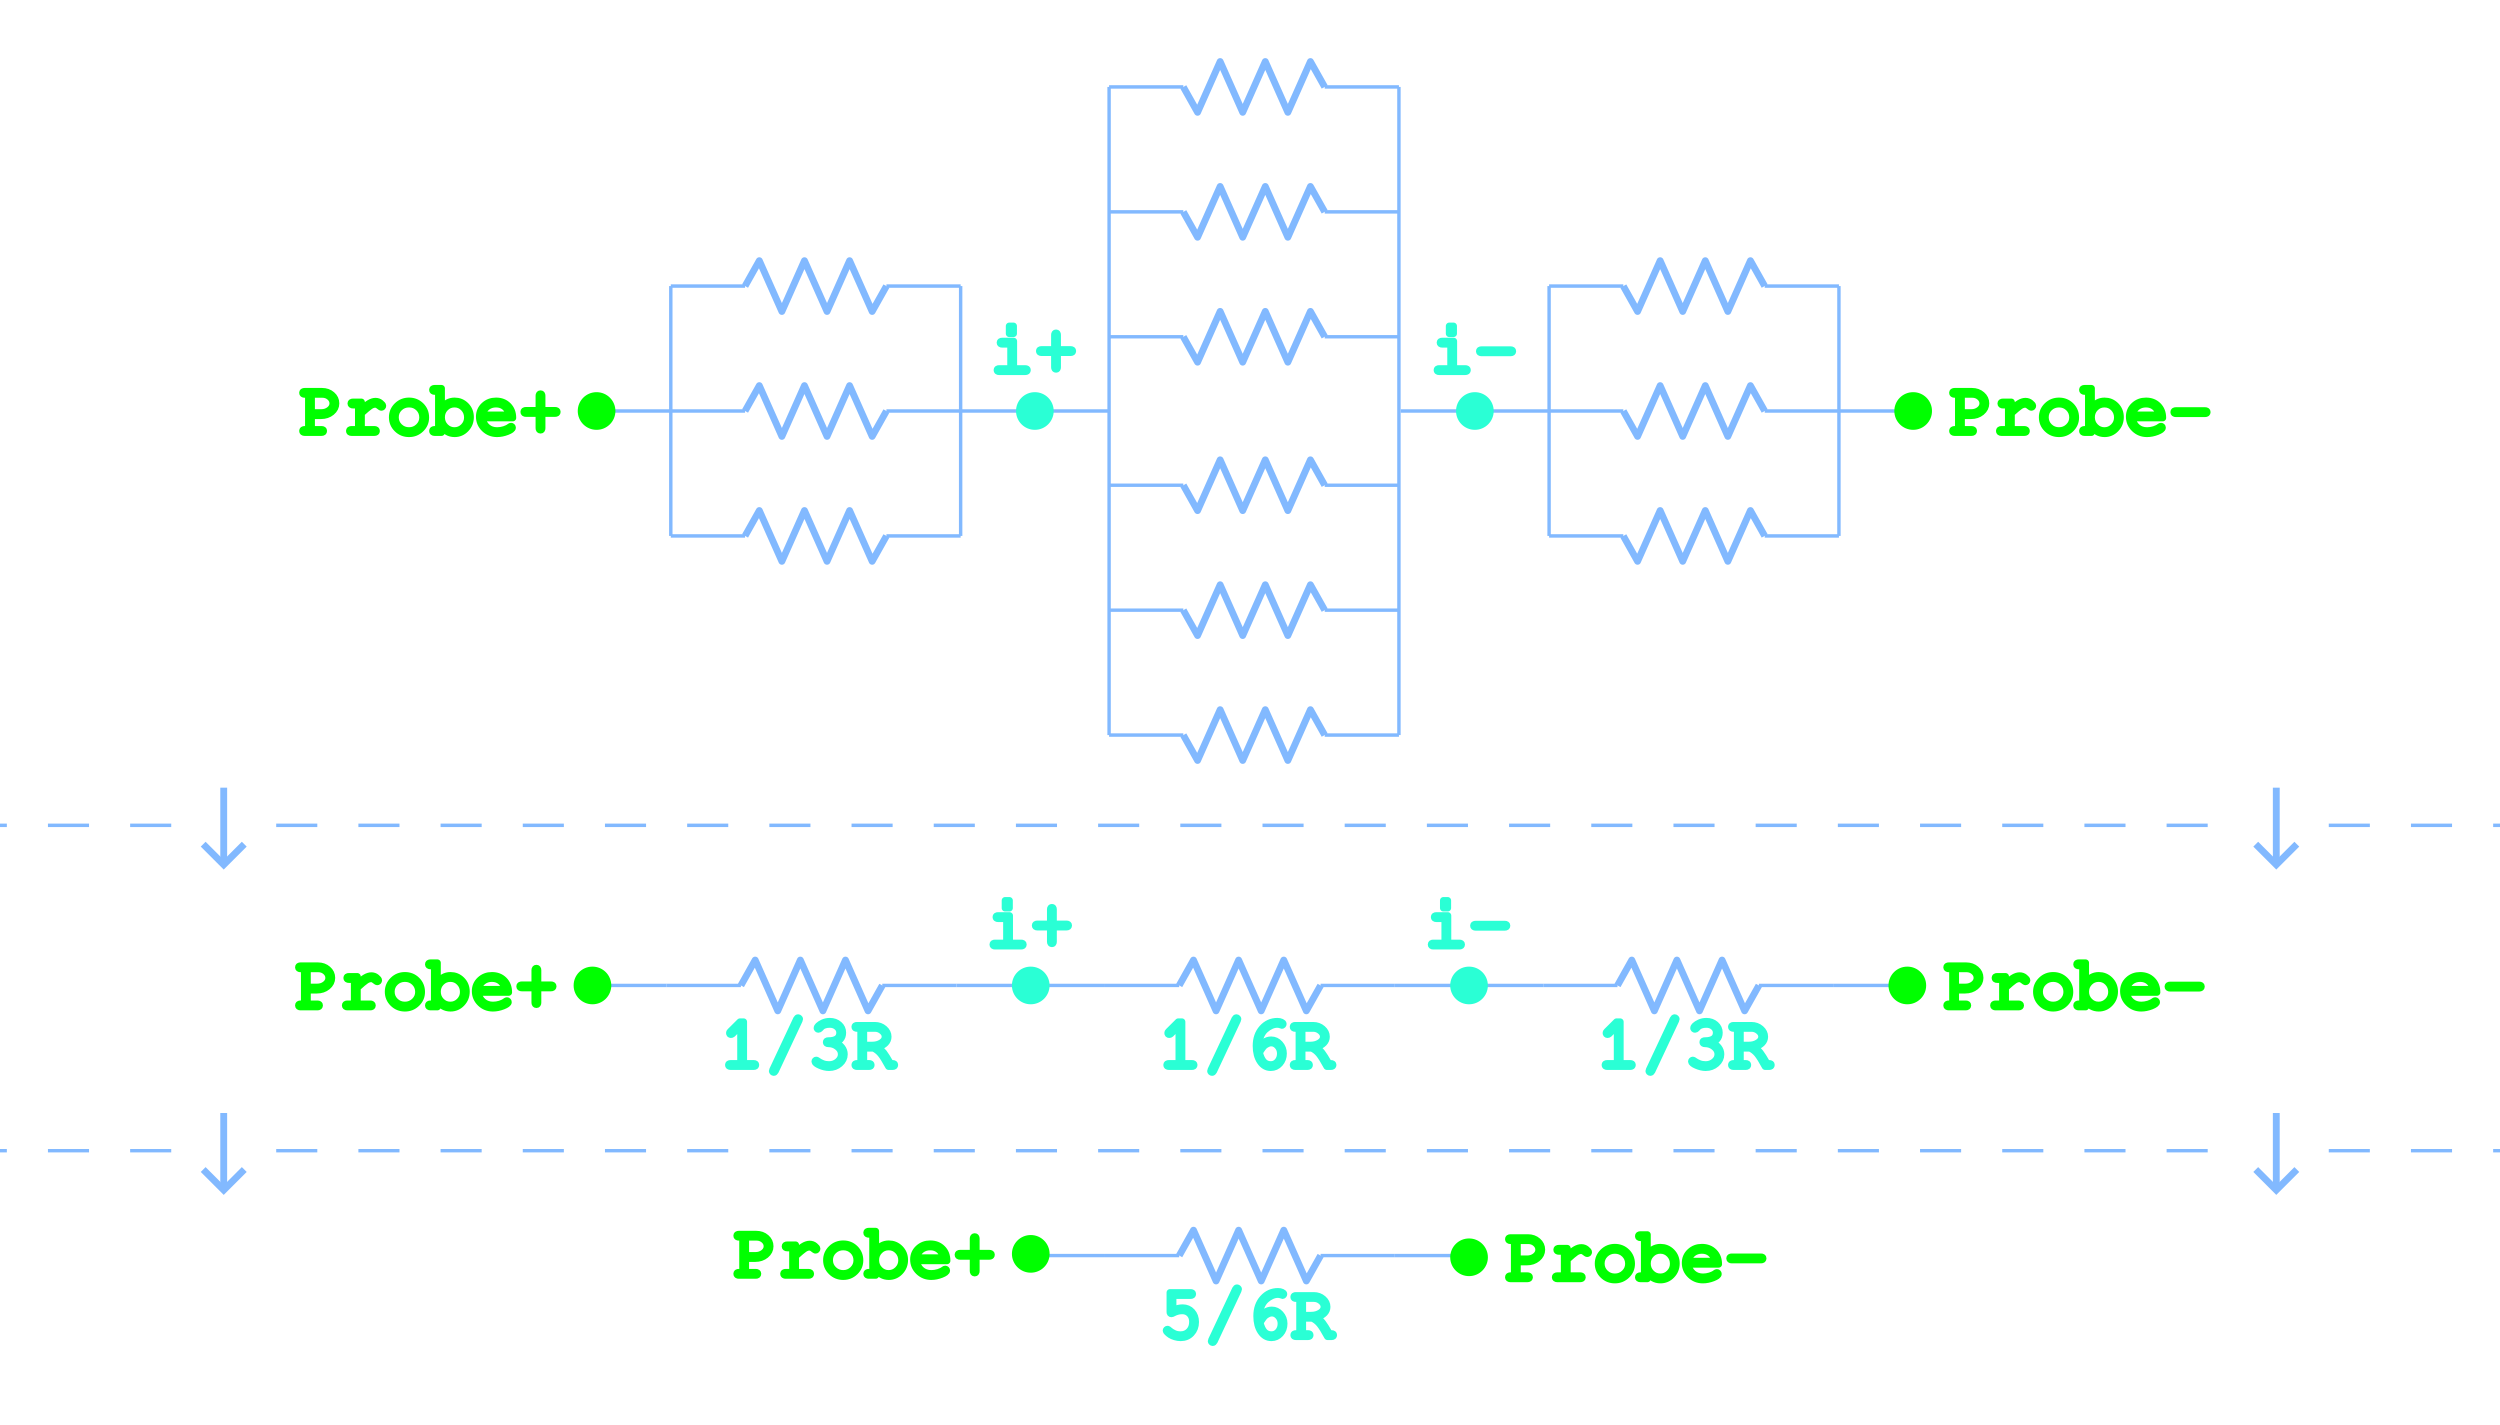
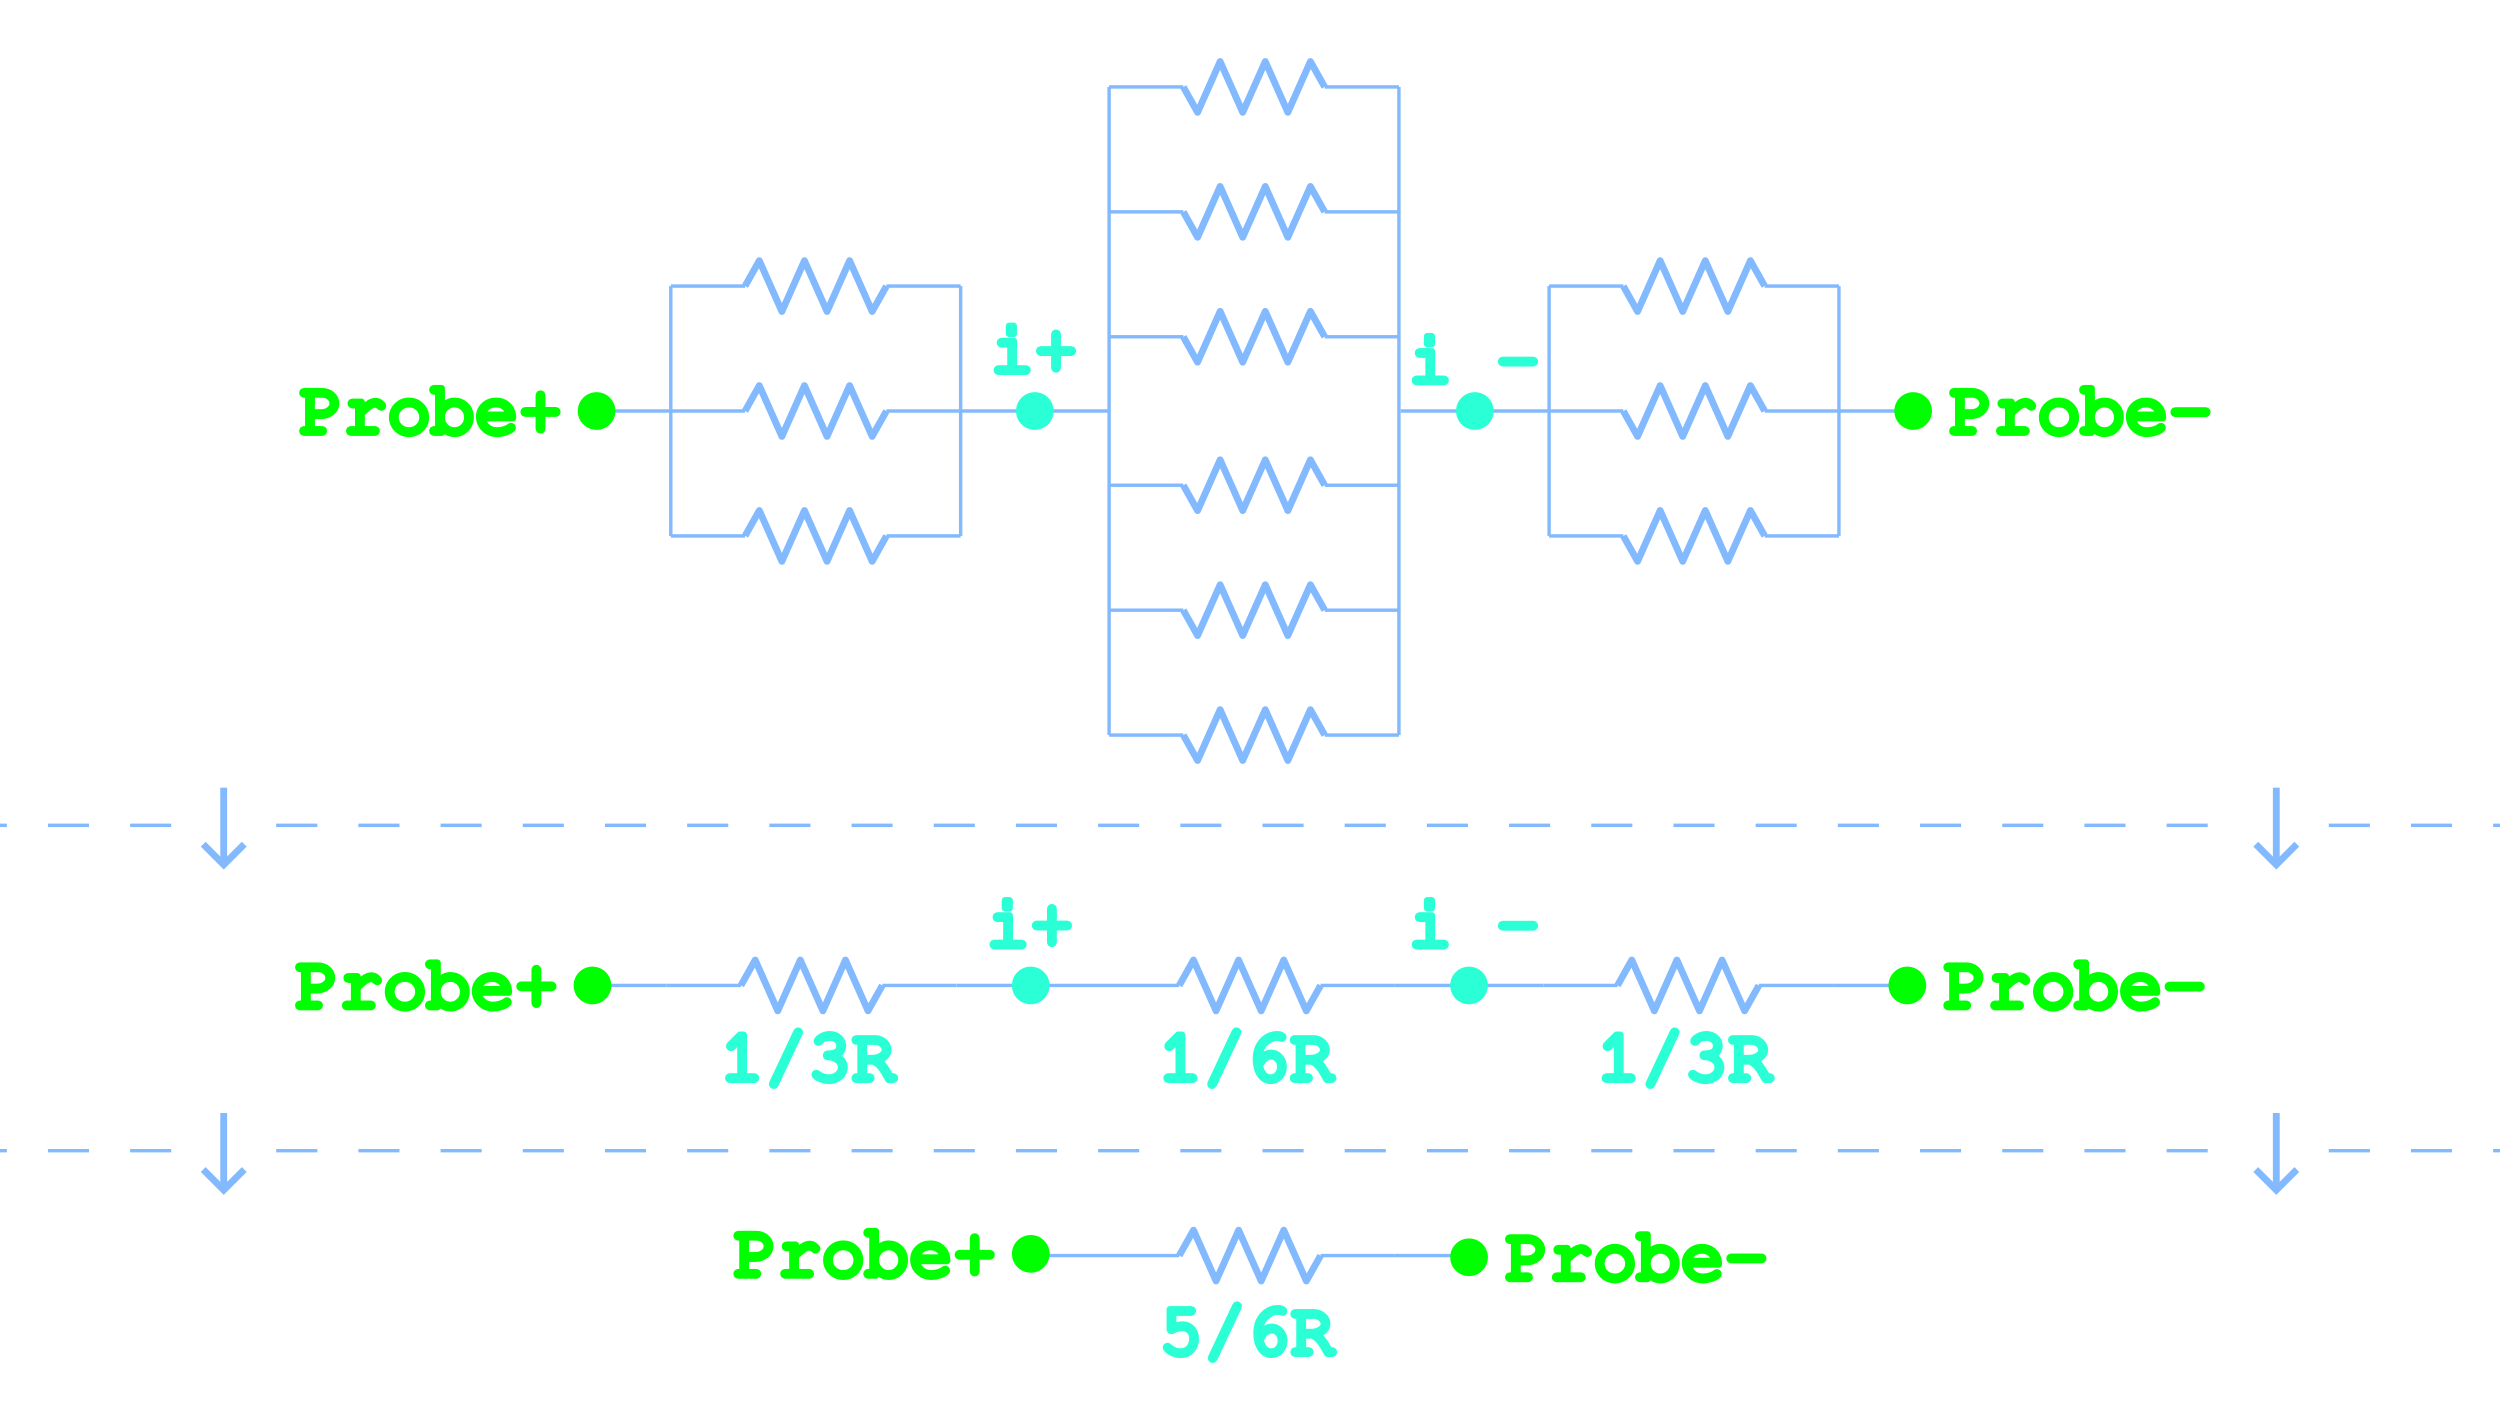
<svg xmlns="http://www.w3.org/2000/svg" version="1.1" id="svg1" width="730" height="416" viewBox="0 0 730 416">
  <defs id="defs1">
    <marker style="overflow:visible" id="ArrowWide" refX="0" refY="0" orient="auto-start-reverse" markerWidth="1" markerHeight="1" viewBox="0 0 1 1" preserveAspectRatio="xMidYMid">
      <path style="fill:none;stroke:context-stroke;stroke-width:1;stroke-linecap:butt" d="M 3,-3 0,0 3,3" transform="rotate(180,0.125,0)" id="path16" />
    </marker>
    <marker style="overflow:visible" id="ArrowWide-6" refX="0" refY="0" orient="auto-start-reverse" markerWidth="1" markerHeight="1" viewBox="0 0 1 1" preserveAspectRatio="xMidYMid">
      <path style="fill:none;stroke:context-stroke;stroke-width:1;stroke-linecap:butt" d="M 3,-3 0,0 3,3" transform="rotate(180,0.125,0)" id="path16-8" />
    </marker>
    <marker style="overflow:visible" id="ArrowWide-9" refX="0" refY="0" orient="auto-start-reverse" markerWidth="1" markerHeight="1" viewBox="0 0 1 1" preserveAspectRatio="xMidYMid">
      <path style="fill:none;stroke:context-stroke;stroke-width:1;stroke-linecap:butt" d="M 3,-3 0,0 3,3" transform="rotate(180,0.125,0)" id="path16-3" />
    </marker>
    <marker style="overflow:visible" id="ArrowWide-6-9" refX="0" refY="0" orient="auto-start-reverse" markerWidth="1" markerHeight="1" viewBox="0 0 1 1" preserveAspectRatio="xMidYMid">
      <path style="fill:none;stroke:context-stroke;stroke-width:1;stroke-linecap:butt" d="M 3,-3 0,0 3,3" transform="rotate(180,0.125,0)" id="path16-8-2" />
    </marker>
  </defs>
  <g id="g10-4-8" transform="translate(140.7865,82.88788)">
    <path style="fill:none;stroke:#82b9ff;stroke-width:1;stroke-linejoin:round;stroke-dasharray:none;stroke-dashoffset:0;stroke-opacity:1" d="M 203.543,283.74 H 181.869" id="path18-6-7-0-7" />
    <path style="fill:none;stroke:#82b9ff;stroke-width:1;stroke-linejoin:round;stroke-dasharray:none;stroke-dashoffset:0;stroke-opacity:1" d="M 181.869,283.74 H 160.196" id="path18-6-7-0-4-0" />
    <path style="fill:none;stroke:#82b9ff;stroke-width:1;stroke-linejoin:round;stroke-dasharray:none;stroke-dashoffset:0;stroke-opacity:1" d="M 288.177,283.74 H 266.503" id="path18-6-7-0-4-5-4" />
    <path style="fill:none;stroke:#82b9ff;stroke-width:1;stroke-linejoin:round;stroke-dasharray:none;stroke-dashoffset:0;stroke-opacity:1" d="M 266.503,283.74 H 244.83" id="path18-6-7-3-5-8" />
    <path id="path168-1-1-5-8-9-0" d="m 510.664,71.108 -2.319,-1.302 4.638,-2.061 -4.638,-2.061 4.638,-2.061 -4.638,-2.061 4.638,-2.061 -2.319,-1.302" style="fill:none;stroke:#82b9ff;stroke-width:0.625;stroke-linecap:butt;stroke-linejoin:round;stroke-miterlimit:10;stroke-dasharray:none;stroke-dashoffset:0;stroke-opacity:1" transform="matrix(0,-3.19769,3.19769,0,17.44835,1916.686)" />
    <circle style="fill:#00ff00;fill-opacity:1;stroke:#00ff00;stroke-linejoin:round;stroke-opacity:1" id="path3-2-8" cx="288.176" cy="-355.24" r="5" transform="matrix(1,0,0,-1,-127.9803,-72)" />
    <circle style="fill:#00ff00;fill-opacity:1;stroke:#00ff00;stroke-linejoin:round;stroke-opacity:1" id="path3-2-8-0" cx="288.177" cy="-284.24" r="5" transform="scale(1,-1)" />
    <text xml:space="preserve" style="font-style:normal;font-variant:normal;font-weight:normal;font-stretch:normal;font-size:21.333px;line-height:0.9;font-family:FreeMono;-inkscape-font-specification:FreeMono;writing-mode:lr-tb;direction:ltr;fill:none;fill-opacity:0.1;stroke:#00ff00;stroke-width:2;stroke-linejoin:round;stroke-dasharray:none;stroke-dashoffset:0;stroke-opacity:1" x="73.432" y="289.512" id="text4-6-2">
      <tspan id="tspan4-4-5" x="73.432" y="289.512">Probe+</tspan>
    </text>
    <text xml:space="preserve" style="font-size:21.333px;line-height:0.9;font-family:'Symbols Nerd Font Mono';-inkscape-font-specification:'Symbols Nerd Font Mono';writing-mode:lr-tb;direction:ltr;fill:#82b9ff;fill-opacity:1;stroke:#00ff00;stroke-width:2;stroke-linejoin:round;stroke-dasharray:none;stroke-opacity:1" x="298.759" y="290.512" id="text3-0-3">
      <tspan id="tspan3-5-6" x="298.759" y="290.512" style="font-style:normal;font-variant:normal;font-weight:normal;font-stretch:normal;font-size:21.333px;font-family:FreeMono;-inkscape-font-specification:FreeMono;stroke-width:2;stroke-dasharray:none;stroke:#00ff00">Probe-</tspan>
    </text>
-     <text xml:space="preserve" style="font-style:normal;font-variant:normal;font-weight:normal;font-stretch:normal;font-size:21.333px;line-height:0.9;font-family:FreeMono;-inkscape-font-specification:FreeMono;writing-mode:lr-tb;direction:ltr;fill:none;fill-opacity:1;stroke:#2affd5;stroke-width:2;stroke-linejoin:round;stroke-dasharray:none;stroke-opacity:1" x="338.993" y="387.582" id="text14" transform="translate(-141.3137,-80.17564)">
-       <tspan id="tspan14" x="338.993" y="387.582">5/6R</tspan>
+     <text xml:space="preserve" style="font-style:normal;font-variant:normal;font-weight:normal;font-stretch:normal;font-size:21.333px;line-height:0.9;font-family:FreeMono;-inkscape-font-specification:FreeMono;writing-mode:lr-tb;direction:ltr;fill:none;fill-opacity:1;stroke:#2affd5;stroke-width:2;stroke-linejoin:round;stroke-dasharray:none;stroke-opacity:1" x="197.68" y="312.363" id="text14">
+       <tspan id="tspan14" x="197.68" y="312.363">5/6R</tspan>
    </text>
  </g>
  <g id="g1" transform="translate(0.4677469,5.836544)" style="display:inline">
    <g id="g10-4" transform="translate(140.3137,-1.82436)" style="display:inline">
      <path style="fill:none;stroke:#82b9ff;stroke-width:1;stroke-linejoin:round;stroke-dasharray:none;stroke-dashoffset:0;stroke-opacity:1" d="M 203.543,283.74 H 181.869" id="path18-6-7-0" />
      <path style="fill:none;stroke:#82b9ff;stroke-width:1;stroke-linejoin:round;stroke-dasharray:none;stroke-dashoffset:0;stroke-opacity:1" d="M 181.869,283.74 H 160.196" id="path18-6-7-0-4" />
      <path style="fill:none;stroke:#82b9ff;stroke-width:1;stroke-linejoin:round;stroke-dasharray:none;stroke-dashoffset:0;stroke-opacity:1" d="M 288.177,283.74 H 266.503" id="path18-6-7-0-4-5" />
      <path style="fill:none;stroke:#82b9ff;stroke-width:1;stroke-linejoin:round;stroke-dasharray:none;stroke-dashoffset:0;stroke-opacity:1" d="M 266.503,283.74 H 244.83" id="path18-6-7-3-5" />
      <path id="path168-1-1-5-8-9" d="m 510.664,71.108 -2.319,-1.302 4.638,-2.061 -4.638,-2.061 4.638,-2.061 -4.638,-2.061 4.638,-2.061 -2.319,-1.302" style="fill:none;stroke:#82b9ff;stroke-width:0.625;stroke-linecap:butt;stroke-linejoin:round;stroke-miterlimit:10;stroke-dasharray:none;stroke-dashoffset:0;stroke-opacity:1" transform="matrix(0,-3.19769,3.19769,0,17.44835,1916.686)" />
    </g>
    <text xml:space="preserve" style="font-style:normal;font-variant:normal;font-weight:normal;font-stretch:normal;font-size:21.333px;line-height:0.9;font-family:FreeMono;-inkscape-font-specification:FreeMono;writing-mode:lr-tb;direction:ltr;fill:none;fill-opacity:0.1;stroke:#2affd5;stroke-width:2;stroke-linejoin:round;stroke-dasharray:none;stroke-dashoffset:0;stroke-opacity:1" x="287.496" y="270.416" id="text4-5-6">
      <tspan id="tspan4-8-2" x="287.496" y="270.416">i+</tspan>
    </text>
-     <text xml:space="preserve" style="font-style:normal;font-variant:normal;font-weight:normal;font-stretch:normal;font-size:21.333px;line-height:0.9;font-family:FreeMono;-inkscape-font-specification:FreeMono;writing-mode:lr-tb;direction:ltr;fill:#82b9ff;fill-opacity:1;stroke:#2affd5;stroke-width:2;stroke-linejoin:round;stroke-dasharray:none;stroke-opacity:1" x="415.477" y="270.416" id="text5-1">
-       <tspan id="tspan5-0" x="415.477" y="270.416">i-</tspan>
+     <text xml:space="preserve" style="font-style:normal;font-variant:normal;font-weight:normal;font-stretch:normal;font-size:21.333px;line-height:0.9;font-family:FreeMono;-inkscape-font-specification:FreeMono;writing-mode:lr-tb;direction:ltr;fill:#82b9ff;fill-opacity:1;stroke:#2affd5;stroke-width:2;stroke-linejoin:round;stroke-dasharray:none;stroke-opacity:1" x="410.781" y="270.416" id="text5-1">
+       <tspan id="tspan5-0" x="410.781" y="270.416">i -</tspan>
    </text>
    <text xml:space="preserve" style="font-size:21.333px;line-height:0.9;font-family:'Symbols Nerd Font Mono';-inkscape-font-specification:'Symbols Nerd Font Mono';writing-mode:lr-tb;direction:ltr;fill:#82b9ff;fill-opacity:1;stroke:#00ff00;stroke-width:2;stroke-linejoin:round;stroke-dasharray:none;stroke-opacity:1" x="567.053" y="288.188" id="text3-0">
      <tspan id="tspan3-5" x="567.053" y="288.188" style="font-style:normal;font-variant:normal;font-weight:normal;font-stretch:normal;font-size:21.333px;font-family:FreeMono;-inkscape-font-specification:FreeMono;stroke-width:2;stroke-dasharray:none;stroke:#00ff00">Probe-</tspan>
    </text>
    <text xml:space="preserve" style="font-style:normal;font-variant:normal;font-weight:normal;font-stretch:normal;font-size:21.333px;line-height:0.9;font-family:FreeMono;-inkscape-font-specification:FreeMono;writing-mode:lr-tb;direction:ltr;fill:none;fill-opacity:0.1;stroke:#00ff00;stroke-width:2;stroke-linejoin:round;stroke-dasharray:none;stroke-dashoffset:0;stroke-opacity:1" x="85.765" y="288.188" id="text4-6">
      <tspan id="tspan4-4" x="85.765" y="288.188">Probe+</tspan>
    </text>
    <g id="g10" transform="translate(12.33316,-1.82436)">
      <path style="fill:none;stroke:#82b9ff;stroke-width:1;stroke-linejoin:round;stroke-dasharray:none;stroke-dashoffset:0;stroke-opacity:1" d="M 203.543,283.74 H 181.869" id="path18-6-7" />
      <path style="fill:none;stroke:#82b9ff;stroke-width:1;stroke-linejoin:round;stroke-dasharray:none;stroke-dashoffset:0;stroke-opacity:1" d="M 181.869,283.74 H 160.196" id="path18-6-7-2" />
      <path style="fill:none;stroke:#82b9ff;stroke-width:1;stroke-linejoin:round;stroke-dasharray:none;stroke-dashoffset:0;stroke-opacity:1" d="M 266.503,283.74 H 244.83" id="path18-6-7-3" />
      <path id="path168-1-1-5-8" d="m 510.664,71.108 -2.319,-1.302 4.638,-2.061 -4.638,-2.061 4.638,-2.061 -4.638,-2.061 4.638,-2.061 -2.319,-1.302" style="fill:none;stroke:#82b9ff;stroke-width:0.625;stroke-linecap:butt;stroke-linejoin:round;stroke-miterlimit:10;stroke-dasharray:none;stroke-dashoffset:0;stroke-opacity:1" transform="matrix(0,-3.19769,3.19769,0,17.44835,1916.686)" />
      <path style="fill:none;stroke:#82b9ff;stroke-width:1;stroke-linejoin:round;stroke-dasharray:none;stroke-dashoffset:0;stroke-opacity:1" d="M 160.196,283.74 H 138.523" id="path18-6-7-0-4-9" transform="translate(127.9805)" />
      <circle style="display:inline;fill:#2affd5;fill-opacity:1;stroke:#2affd5;stroke-linejoin:round;stroke-opacity:1" id="path3-2" cx="300.51" cy="-281.916" r="5" transform="matrix(1,0,0,-1,-12.33316,1.82436)" />
      <circle style="display:inline;fill:#00ff00;fill-opacity:1;stroke:#00ff00;stroke-linejoin:round;stroke-opacity:1" id="path3-2-1" cx="172.529" cy="-281.916" r="5" transform="matrix(1,0,0,-1,-12.33316,1.82436)" />
    </g>
    <g id="g10-0" transform="translate(268.2943,-1.824368)">
      <path style="fill:none;stroke:#82b9ff;stroke-width:1;stroke-linejoin:round;stroke-dasharray:none;stroke-dashoffset:0;stroke-opacity:1" d="M 203.543,283.74 H 181.869" id="path18-6-7-03" />
      <path style="fill:none;stroke:#82b9ff;stroke-width:1;stroke-linejoin:round;stroke-dasharray:none;stroke-dashoffset:0;stroke-opacity:1" d="M 181.869,283.74 H 160.196" id="path18-6-7-2-9" />
      <path style="fill:none;stroke:#82b9ff;stroke-width:1;stroke-linejoin:round;stroke-dasharray:none;stroke-dashoffset:0;stroke-opacity:1" d="M 266.503,283.74 H 244.83" id="path18-6-7-3-1" />
      <path id="path168-1-1-5-8-96" d="m 510.664,71.108 -2.319,-1.302 4.638,-2.061 -4.638,-2.061 4.638,-2.061 -4.638,-2.061 4.638,-2.061 -2.319,-1.302" style="fill:none;stroke:#82b9ff;stroke-width:0.625;stroke-linecap:butt;stroke-linejoin:round;stroke-miterlimit:10;stroke-dasharray:none;stroke-dashoffset:0;stroke-opacity:1" transform="matrix(0,-3.19769,3.19769,0,17.44835,1916.686)" />
      <path style="fill:none;stroke:#82b9ff;stroke-width:1;stroke-linejoin:round;stroke-dasharray:none;stroke-dashoffset:0;stroke-opacity:1" d="M 160.196,283.74 H 138.523" id="path18-6-7-0-4-9-9" transform="translate(127.9805)" />
      <circle style="display:inline;fill:#00ff00;fill-opacity:1;stroke:#00ff00;stroke-linejoin:round;stroke-opacity:1" id="path3-2-4" cx="300.51" cy="-281.916" r="5" transform="matrix(1,0,0,-1,-12.33316,1.82436)" />
      <circle style="display:inline;fill:#2affd5;fill-opacity:1;stroke:#2affd5;stroke-linejoin:round;stroke-opacity:1" id="path3-2-1-3" cx="172.529" cy="-281.916" r="5" transform="matrix(1,0,0,-1,-12.33316,1.82436)" />
    </g>
-     <text xml:space="preserve" style="font-style:normal;font-variant:normal;font-weight:normal;font-stretch:normal;font-size:21.333px;line-height:0.9;font-family:FreeMono;-inkscape-font-specification:FreeMono;writing-mode:lr-tb;direction:ltr;fill:none;fill-opacity:1;stroke:#2affd5;stroke-width:2;stroke-linejoin:round;stroke-dasharray:none;stroke-opacity:1" x="209.831" y="305.582" id="text10">
-       <tspan id="tspan10" x="209.831" y="305.582">1/3R</tspan>
-     </text>
-     <text xml:space="preserve" style="font-style:normal;font-variant:normal;font-weight:normal;font-stretch:normal;font-size:21.333px;line-height:0.9;font-family:FreeMono;-inkscape-font-specification:FreeMono;writing-mode:lr-tb;direction:ltr;fill:none;fill-opacity:1;stroke:#2affd5;stroke-width:2;stroke-linejoin:round;stroke-dasharray:none;stroke-opacity:1" x="337.812" y="305.582" id="text11">
-       <tspan id="tspan11" x="337.812" y="305.582">1/6R</tspan>
-     </text>
-     <text xml:space="preserve" style="font-style:normal;font-variant:normal;font-weight:normal;font-stretch:normal;font-size:21.333px;line-height:0.9;font-family:FreeMono;-inkscape-font-specification:FreeMono;writing-mode:lr-tb;direction:ltr;fill:none;fill-opacity:1;stroke:#2affd5;stroke-width:2;stroke-linejoin:round;stroke-dasharray:none;stroke-opacity:1" x="465.793" y="305.582" id="text12">
-       <tspan id="tspan12" x="465.793" y="305.582">1/3R</tspan>
-       <tspan x="465.793" y="324.782" id="tspan13" />
+     <text xml:space="preserve" style="font-style:normal;font-variant:normal;font-weight:normal;font-stretch:normal;font-size:21.333px;line-height:0.9;font-family:FreeMono;-inkscape-font-specification:FreeMono;writing-mode:lr-tb;direction:ltr;fill:none;fill-opacity:1;stroke:#2affd5;stroke-width:2;stroke-linejoin:round;stroke-dasharray:none;stroke-opacity:1" x="209.831" y="309.414" id="text10">
+       <tspan id="tspan10" x="209.831" y="309.414">1/3R</tspan>
+     </text>
+     <text xml:space="preserve" style="font-style:normal;font-variant:normal;font-weight:normal;font-stretch:normal;font-size:21.333px;line-height:0.9;font-family:FreeMono;-inkscape-font-specification:FreeMono;writing-mode:lr-tb;direction:ltr;fill:none;fill-opacity:1;stroke:#2affd5;stroke-width:2;stroke-linejoin:round;stroke-dasharray:none;stroke-opacity:1" x="337.812" y="309.414" id="text11">
+       <tspan id="tspan11" x="337.812" y="309.414">1/6R</tspan>
+     </text>
+     <text xml:space="preserve" style="font-style:normal;font-variant:normal;font-weight:normal;font-stretch:normal;font-size:21.333px;line-height:0.9;font-family:FreeMono;-inkscape-font-specification:FreeMono;writing-mode:lr-tb;direction:ltr;fill:none;fill-opacity:1;stroke:#2affd5;stroke-width:2;stroke-linejoin:round;stroke-dasharray:none;stroke-opacity:1" x="465.793" y="309.414" id="text12">
+       <tspan id="tspan12" x="465.793" y="309.414">1/3R</tspan>
+       <tspan x="465.793" y="328.614" id="tspan13" />
    </text>
  </g>
  <g id="g25" transform="translate(62.6199,-10.71263)" style="display:inline">
    <g id="g3-7" transform="matrix(-1,0,0,1,607.6029,1.7418801e-6)">
      <g id="g7">
        <g id="g224-1-2-8" style="stroke:#82b9ff;stroke-width:0.625;stroke-linejoin:round;stroke-dasharray:none;stroke-dashoffset:0;stroke-opacity:1" transform="matrix(0,-3.19769,3.19769,0,-43.25006,1887.643)">
          <path id="path168-1-1-4" d="m 560.841,74.887 -2.319,-1.302 4.638,-2.061 -4.638,-2.061 4.638,-2.061 -4.638,-2.061 4.638,-2.061 -2.319,-1.302" style="fill:none;stroke:#82b9ff;stroke-width:0.625;stroke-linecap:butt;stroke-linejoin:round;stroke-miterlimit:10;stroke-dasharray:none;stroke-dashoffset:0;stroke-opacity:1" />
          <path style="fill:none;stroke:#82b9ff;stroke-width:0.313;stroke-linejoin:round;stroke-dasharray:none;stroke-opacity:1" d="M 560.841,61.975 V 55.197" id="path18-5" />
          <path style="fill:none;stroke:#82b9ff;stroke-width:0.313;stroke-linejoin:round;stroke-dasharray:none;stroke-opacity:1" d="M 560.841,81.665 V 74.887" id="path18-3-0" />
        </g>
        <g id="g224-1-2-3-3" style="stroke:#82b9ff;stroke-width:0.625;stroke-linejoin:round;stroke-dasharray:none;stroke-dashoffset:0;stroke-opacity:1" transform="matrix(0,-3.19769,3.19769,0,-43.25006,1924.121)">
          <path id="path168-1-1-5-6" d="m 560.841,74.887 -2.319,-1.302 4.638,-2.061 -4.638,-2.061 4.638,-2.061 -4.638,-2.061 4.638,-2.061 -2.319,-1.302" style="fill:none;stroke:#82b9ff;stroke-width:0.625;stroke-linecap:butt;stroke-linejoin:round;stroke-miterlimit:10;stroke-dasharray:none;stroke-dashoffset:0;stroke-opacity:1" />
          <path style="fill:none;stroke:#82b9ff;stroke-width:0.313;stroke-linejoin:round;stroke-dasharray:none;stroke-opacity:1" d="M 560.841,61.975 V 55.197" id="path18-6-1" />
          <path style="fill:none;stroke:#82b9ff;stroke-width:0.313;stroke-linejoin:round;stroke-dasharray:none;stroke-opacity:1" d="M 560.841,81.665 V 74.887" id="path18-3-2-63" />
        </g>
        <g id="g224-1-2-3-0-6" style="stroke:#82b9ff;stroke-width:0.625;stroke-linejoin:round;stroke-dasharray:none;stroke-dashoffset:0;stroke-opacity:1" transform="matrix(0,-3.19769,3.19769,0,-43.25006,1960.599)">
          <path id="path168-1-1-5-9-1" d="m 560.841,74.887 -2.319,-1.302 4.638,-2.061 -4.638,-2.061 4.638,-2.061 -4.638,-2.061 4.638,-2.061 -2.319,-1.302" style="fill:none;stroke:#82b9ff;stroke-width:0.625;stroke-linecap:butt;stroke-linejoin:round;stroke-miterlimit:10;stroke-dasharray:none;stroke-dashoffset:0;stroke-opacity:1" />
          <path style="fill:none;stroke:#82b9ff;stroke-width:0.313;stroke-linejoin:round;stroke-dasharray:none;stroke-opacity:1" d="M 560.841,61.975 V 55.197" id="path18-6-3-5" />
          <path style="fill:none;stroke:#82b9ff;stroke-width:0.313;stroke-linejoin:round;stroke-dasharray:none;stroke-opacity:1" d="M 560.841,81.665 V 74.887" id="path18-3-2-6-5" />
        </g>
      </g>
      <path style="fill:none;stroke:#82b9ff;stroke-width:0.313;stroke-linejoin:round;stroke-dasharray:none;stroke-dashoffset:0;stroke-opacity:1" d="M 560.841,55.197 V 48.42" id="path18-6-0-0" transform="matrix(0,-3.19769,3.19769,0,-43.25006,1924.121)" />
      <path style="fill:none;stroke:#82b9ff;stroke-width:0.313;stroke-linejoin:round;stroke-dasharray:none;stroke-dashoffset:0;stroke-opacity:1" d="M 560.841,88.442 V 81.665" id="path18-3-2-9-2" transform="matrix(0,-3.19769,3.19769,0,-43.25006,1924.121)" />
      <path style="fill:none;stroke:#82b9ff;stroke-width:0.313;stroke-linejoin:round;stroke-dasharray:none;stroke-dashoffset:0;stroke-opacity:1" d="M 560.841,95.22 V 88.442" id="path18-3-2-9-7-0" transform="matrix(0,-3.19769,3.19769,0,-43.25006,1924.121)" />
      <path style="fill:none;stroke:#82b9ff;stroke-linejoin:round" d="M 133.254,130.725 V 94.247" id="path1-4" />
      <path style="fill:none;stroke:#82b9ff;stroke-linejoin:round" d="M 133.254,167.203 V 130.725" id="path1-1-7" />
      <path style="fill:none;stroke:#82b9ff;stroke-linejoin:round" d="m 217.888,167.203 -1e-5,-72.956" id="path2-6" />
      <circle style="fill:#2affd5;fill-opacity:1;stroke:#2affd5;stroke-linejoin:round;stroke-opacity:1" id="path3-5" cx="239.561" cy="130.725" r="5" />
      <circle style="fill:#00ff00;fill-opacity:1;stroke:#00ff00;stroke-linejoin:round" id="path3-9-6" cx="111.581" cy="130.725" r="5" />
      <g id="g5" transform="matrix(-1,0,0,1,705.1195,1.415278)">
        <text xml:space="preserve" style="font-size:21.333px;line-height:0.9;font-family:'Symbols Nerd Font Mono';-inkscape-font-specification:'Symbols Nerd Font Mono';writing-mode:lr-tb;direction:ltr;fill:#82b9ff;fill-opacity:1;stroke:#00ff00;stroke-width:2;stroke-linejoin:round;stroke-dasharray:none;stroke-opacity:1" x="604.122" y="135.582" id="text3">
          <tspan id="tspan3" x="604.122" y="135.582" style="font-style:normal;font-variant:normal;font-weight:normal;font-stretch:normal;font-size:21.333px;font-family:FreeMono;-inkscape-font-specification:FreeMono;stroke-width:2;stroke-dasharray:none;stroke:#00ff00">Probe-</tspan>
        </text>
-         <text xml:space="preserve" style="font-style:normal;font-variant:normal;font-weight:normal;font-stretch:normal;font-size:21.333px;line-height:0.9;font-family:FreeMono;-inkscape-font-specification:FreeMono;writing-mode:lr-tb;direction:ltr;fill:#82b9ff;fill-opacity:1;stroke:#2affd5;stroke-width:2;stroke-linejoin:round;stroke-dasharray:none;stroke-opacity:1" x="452.545" y="117.81" id="text5">
-           <tspan id="tspan5" x="452.545" y="117.81">i-</tspan>
+         <text xml:space="preserve" style="font-style:normal;font-variant:normal;font-weight:normal;font-stretch:normal;font-size:21.333px;line-height:0.9;font-family:FreeMono;-inkscape-font-specification:FreeMono;writing-mode:lr-tb;direction:ltr;fill:#82b9ff;fill-opacity:1;stroke:#2affd5;stroke-width:2;stroke-linejoin:round;stroke-dasharray:none;stroke-opacity:1" x="446.145" y="120.822" id="text5">
+           <tspan id="tspan5" x="446.145" y="120.822">i -</tspan>
        </text>
      </g>
    </g>
    <g id="g3">
      <g id="g6">
        <g id="g224-1-2" style="stroke:#82b9ff;stroke-width:0.625;stroke-linejoin:round;stroke-dasharray:none;stroke-dashoffset:0;stroke-opacity:1" transform="matrix(0,-3.19769,3.19769,0,-43.25006,1887.643)">
          <path id="path168-1-1" d="m 560.841,74.887 -2.319,-1.302 4.638,-2.061 -4.638,-2.061 4.638,-2.061 -4.638,-2.061 4.638,-2.061 -2.319,-1.302" style="fill:none;stroke:#82b9ff;stroke-width:0.625;stroke-linecap:butt;stroke-linejoin:round;stroke-miterlimit:10;stroke-dasharray:none;stroke-dashoffset:0;stroke-opacity:1" />
          <path style="fill:none;stroke:#82b9ff;stroke-width:0.313;stroke-linejoin:round;stroke-dasharray:none;stroke-opacity:1" d="M 560.841,61.975 V 55.197" id="path18" />
          <path style="fill:none;stroke:#82b9ff;stroke-width:0.313;stroke-linejoin:round;stroke-dasharray:none;stroke-opacity:1" d="M 560.841,81.665 V 74.887" id="path18-3" />
        </g>
        <g id="g224-1-2-3" style="stroke:#82b9ff;stroke-width:0.625;stroke-linejoin:round;stroke-dasharray:none;stroke-dashoffset:0;stroke-opacity:1" transform="matrix(0,-3.19769,3.19769,0,-43.25006,1924.121)">
          <path id="path168-1-1-5" d="m 560.841,74.887 -2.319,-1.302 4.638,-2.061 -4.638,-2.061 4.638,-2.061 -4.638,-2.061 4.638,-2.061 -2.319,-1.302" style="fill:none;stroke:#82b9ff;stroke-width:0.625;stroke-linecap:butt;stroke-linejoin:round;stroke-miterlimit:10;stroke-dasharray:none;stroke-dashoffset:0;stroke-opacity:1" />
          <path style="fill:none;stroke:#82b9ff;stroke-width:0.313;stroke-linejoin:round;stroke-dasharray:none;stroke-opacity:1" d="M 560.841,61.975 V 55.197" id="path18-6" />
          <path style="fill:none;stroke:#82b9ff;stroke-width:0.313;stroke-linejoin:round;stroke-dasharray:none;stroke-dashoffset:0;stroke-opacity:1" d="M 560.841,55.197 V 48.42" id="path18-6-0" />
          <path style="fill:none;stroke:#82b9ff;stroke-width:0.313;stroke-linejoin:round;stroke-dasharray:none;stroke-opacity:1" d="M 560.841,81.665 V 74.887" id="path18-3-2" />
          <path style="fill:none;stroke:#82b9ff;stroke-width:0.313;stroke-linejoin:round;stroke-dasharray:none;stroke-dashoffset:0;stroke-opacity:1" d="M 560.841,88.442 V 81.665" id="path18-3-2-9" />
          <path style="fill:none;stroke:#82b9ff;stroke-width:0.313;stroke-linejoin:round;stroke-dasharray:none;stroke-dashoffset:0;stroke-opacity:1" d="M 560.841,95.22 V 88.442" id="path18-3-2-9-7" />
        </g>
        <g id="g224-1-2-3-0" style="stroke:#82b9ff;stroke-width:0.625;stroke-linejoin:round;stroke-dasharray:none;stroke-dashoffset:0;stroke-opacity:1" transform="matrix(0,-3.19769,3.19769,0,-43.25006,1960.599)">
          <path id="path168-1-1-5-9" d="m 560.841,74.887 -2.319,-1.302 4.638,-2.061 -4.638,-2.061 4.638,-2.061 -4.638,-2.061 4.638,-2.061 -2.319,-1.302" style="fill:none;stroke:#82b9ff;stroke-width:0.625;stroke-linecap:butt;stroke-linejoin:round;stroke-miterlimit:10;stroke-dasharray:none;stroke-dashoffset:0;stroke-opacity:1" />
          <path style="fill:none;stroke:#82b9ff;stroke-width:0.313;stroke-linejoin:round;stroke-dasharray:none;stroke-opacity:1" d="M 560.841,61.975 V 55.197" id="path18-6-3" />
          <path style="fill:none;stroke:#82b9ff;stroke-width:0.313;stroke-linejoin:round;stroke-dasharray:none;stroke-opacity:1" d="M 560.841,81.665 V 74.887" id="path18-3-2-6" />
        </g>
      </g>
      <path style="fill:none;stroke:#82b9ff;stroke-linejoin:round" d="M 133.254,130.725 V 94.247" id="path1" />
      <path style="fill:none;stroke:#82b9ff;stroke-linejoin:round" d="M 133.254,167.203 V 130.725" id="path1-1" />
      <path style="fill:none;stroke:#82b9ff;stroke-linejoin:round" d="m 217.888,167.203 -1e-5,-72.956" id="path2" />
      <circle style="fill:#2affd5;fill-opacity:1;stroke:#2affd5;stroke-linejoin:round;stroke-opacity:1" id="path3" cx="239.561" cy="-130.725" r="5" transform="scale(1,-1)" />
      <circle style="fill:#00ff00;fill-opacity:1;stroke:#00ff00;stroke-linejoin:round" id="path3-9" cx="111.581" cy="130.725" r="5" />
      <g id="g26">
        <text xml:space="preserve" style="font-style:normal;font-variant:normal;font-weight:normal;font-stretch:normal;font-size:21.333px;line-height:0.9;font-family:FreeMono;-inkscape-font-specification:FreeMono;writing-mode:lr-tb;direction:ltr;fill:none;fill-opacity:0.1;stroke:#2affd5;stroke-width:2;stroke-linejoin:round;stroke-dasharray:none;stroke-dashoffset:0;stroke-opacity:1" x="226.548" y="119.226" id="text4-5">
          <tspan id="tspan4-8" x="226.548" y="119.226">i+</tspan>
        </text>
        <text xml:space="preserve" style="font-style:normal;font-variant:normal;font-weight:normal;font-stretch:normal;font-size:21.333px;line-height:0.9;font-family:FreeMono;-inkscape-font-specification:FreeMono;writing-mode:lr-tb;direction:ltr;fill:none;fill-opacity:0.1;stroke:#00ff00;stroke-width:2;stroke-linejoin:round;stroke-dasharray:none;stroke-dashoffset:0;stroke-opacity:1" x="24.817" y="136.997" id="text4">
          <tspan id="tspan4" x="24.817" y="136.997">Probe+</tspan>
        </text>
      </g>
    </g>
    <g id="g9">
      <g id="g7-8" transform="matrix(-1,0,0,1,479.1224,-58.15129)">
        <g id="g224-1-2-8-1" style="stroke:#82b9ff;stroke-width:0.625;stroke-linejoin:round;stroke-dasharray:none;stroke-dashoffset:0;stroke-opacity:1" transform="matrix(0,-3.19769,3.19769,0,-43.25006,1887.643)">
          <path id="path168-1-1-4-0" d="m 560.841,74.887 -2.319,-1.302 4.638,-2.061 -4.638,-2.061 4.638,-2.061 -4.638,-2.061 4.638,-2.061 -2.319,-1.302" style="fill:none;stroke:#82b9ff;stroke-width:0.625;stroke-linecap:butt;stroke-linejoin:round;stroke-miterlimit:10;stroke-dasharray:none;stroke-dashoffset:0;stroke-opacity:1" />
          <path style="fill:none;stroke:#82b9ff;stroke-width:0.313;stroke-linejoin:round;stroke-dasharray:none;stroke-opacity:1" d="M 560.841,61.975 V 55.197" id="path18-5-3" />
          <path style="fill:none;stroke:#82b9ff;stroke-width:0.313;stroke-linejoin:round;stroke-dasharray:none;stroke-opacity:1" d="M 560.841,81.665 V 74.887" id="path18-3-0-0" />
        </g>
        <g id="g224-1-2-3-3-4" style="stroke:#82b9ff;stroke-width:0.625;stroke-linejoin:round;stroke-dasharray:none;stroke-dashoffset:0;stroke-opacity:1" transform="matrix(0,-3.19769,3.19769,0,-43.25006,1924.121)">
          <path id="path168-1-1-5-6-4" d="m 560.841,74.887 -2.319,-1.302 4.638,-2.061 -4.638,-2.061 4.638,-2.061 -4.638,-2.061 4.638,-2.061 -2.319,-1.302" style="fill:none;stroke:#82b9ff;stroke-width:0.625;stroke-linecap:butt;stroke-linejoin:round;stroke-miterlimit:10;stroke-dasharray:none;stroke-dashoffset:0;stroke-opacity:1" />
          <path style="fill:none;stroke:#82b9ff;stroke-width:0.313;stroke-linejoin:round;stroke-dasharray:none;stroke-opacity:1" d="M 560.841,61.975 V 55.197" id="path18-6-1-4" />
          <path style="fill:none;stroke:#82b9ff;stroke-width:0.313;stroke-linejoin:round;stroke-dasharray:none;stroke-opacity:1" d="M 560.841,81.665 V 74.887" id="path18-3-2-63-4" />
        </g>
        <g id="g224-1-2-3-0-6-7" style="stroke:#82b9ff;stroke-width:0.625;stroke-linejoin:round;stroke-dasharray:none;stroke-dashoffset:0;stroke-opacity:1" transform="matrix(0,-3.19769,3.19769,0,-43.25006,1960.599)">
          <path id="path168-1-1-5-9-1-6" d="m 560.841,74.887 -2.319,-1.302 4.638,-2.061 -4.638,-2.061 4.638,-2.061 -4.638,-2.061 4.638,-2.061 -2.319,-1.302" style="fill:none;stroke:#82b9ff;stroke-width:0.625;stroke-linecap:butt;stroke-linejoin:round;stroke-miterlimit:10;stroke-dasharray:none;stroke-dashoffset:0;stroke-opacity:1" />
          <path style="fill:none;stroke:#82b9ff;stroke-width:0.313;stroke-linejoin:round;stroke-dasharray:none;stroke-opacity:1" d="M 560.841,61.975 V 55.197" id="path18-6-3-5-3" />
          <path style="fill:none;stroke:#82b9ff;stroke-width:0.313;stroke-linejoin:round;stroke-dasharray:none;stroke-opacity:1" d="M 560.841,81.665 V 74.887" id="path18-3-2-6-5-1" />
        </g>
      </g>
      <g id="g7-8-2" transform="matrix(-1,0,0,1,479.1224,58.15129)">
        <g id="g224-1-2-8-1-1" style="stroke:#82b9ff;stroke-width:0.625;stroke-linejoin:round;stroke-dasharray:none;stroke-dashoffset:0;stroke-opacity:1" transform="matrix(0,-3.19769,3.19769,0,-43.25006,1887.643)">
          <path id="path168-1-1-4-0-7" d="m 560.841,74.887 -2.319,-1.302 4.638,-2.061 -4.638,-2.061 4.638,-2.061 -4.638,-2.061 4.638,-2.061 -2.319,-1.302" style="fill:none;stroke:#82b9ff;stroke-width:0.625;stroke-linecap:butt;stroke-linejoin:round;stroke-miterlimit:10;stroke-dasharray:none;stroke-dashoffset:0;stroke-opacity:1" />
          <path style="fill:none;stroke:#82b9ff;stroke-width:0.313;stroke-linejoin:round;stroke-dasharray:none;stroke-opacity:1" d="M 560.841,61.975 V 55.197" id="path18-5-3-8" />
          <path style="fill:none;stroke:#82b9ff;stroke-width:0.313;stroke-linejoin:round;stroke-dasharray:none;stroke-opacity:1" d="M 560.841,81.665 V 74.887" id="path18-3-0-0-5" />
        </g>
        <g id="g224-1-2-3-3-4-7" style="stroke:#82b9ff;stroke-width:0.625;stroke-linejoin:round;stroke-dasharray:none;stroke-dashoffset:0;stroke-opacity:1" transform="matrix(0,-3.19769,3.19769,0,-43.25006,1924.121)">
          <path id="path168-1-1-5-6-4-4" d="m 560.841,74.887 -2.319,-1.302 4.638,-2.061 -4.638,-2.061 4.638,-2.061 -4.638,-2.061 4.638,-2.061 -2.319,-1.302" style="fill:none;stroke:#82b9ff;stroke-width:0.625;stroke-linecap:butt;stroke-linejoin:round;stroke-miterlimit:10;stroke-dasharray:none;stroke-dashoffset:0;stroke-opacity:1" />
          <path style="fill:none;stroke:#82b9ff;stroke-width:0.313;stroke-linejoin:round;stroke-dasharray:none;stroke-opacity:1" d="M 560.841,61.975 V 55.197" id="path18-6-1-4-1" />
          <path style="fill:none;stroke:#82b9ff;stroke-width:0.313;stroke-linejoin:round;stroke-dasharray:none;stroke-opacity:1" d="M 560.841,81.665 V 74.887" id="path18-3-2-63-4-8" />
        </g>
        <g id="g224-1-2-3-0-6-7-5" style="stroke:#82b9ff;stroke-width:0.625;stroke-linejoin:round;stroke-dasharray:none;stroke-dashoffset:0;stroke-opacity:1" transform="matrix(0,-3.19769,3.19769,0,-43.25006,1960.599)">
          <path id="path168-1-1-5-9-1-6-9" d="m 560.841,74.887 -2.319,-1.302 4.638,-2.061 -4.638,-2.061 4.638,-2.061 -4.638,-2.061 4.638,-2.061 -2.319,-1.302" style="fill:none;stroke:#82b9ff;stroke-width:0.625;stroke-linecap:butt;stroke-linejoin:round;stroke-miterlimit:10;stroke-dasharray:none;stroke-dashoffset:0;stroke-opacity:1" />
          <path style="fill:none;stroke:#82b9ff;stroke-width:0.313;stroke-linejoin:round;stroke-dasharray:none;stroke-opacity:1" d="M 560.841,61.975 V 55.197" id="path18-6-3-5-3-7" />
          <path style="fill:none;stroke:#82b9ff;stroke-width:0.313;stroke-linejoin:round;stroke-dasharray:none;stroke-opacity:1" d="M 560.841,81.665 V 74.887" id="path18-3-2-6-5-1-5" />
        </g>
      </g>
      <path style="fill:#82b9ff;fill-opacity:1;stroke:#82b9ff;stroke-width:1;stroke-linejoin:round;stroke-dasharray:none;stroke-opacity:1" d="m 261.234,225.355 10e-6,-189.259" id="path7" />
      <path style="fill:#82b9ff;fill-opacity:1;stroke:#82b9ff;stroke-width:1;stroke-linejoin:round;stroke-dasharray:none;stroke-opacity:1" d="m 345.868,225.355 1e-5,-189.259" id="path8" />
    </g>
  </g>
  <g id="g23" transform="translate(0,-8.042892)">
    <g id="g19-3" transform="translate(303.2378,-0.4766479)" />
    <g id="g21" transform="translate(-0.375,-0.625)">
      <g id="g19" transform="translate(3.9375,0.1483521)">
        <path style="fill:none;fill-opacity:1;stroke:#82b9ff;stroke-width:2;stroke-linejoin:round;stroke-dasharray:none;stroke-opacity:1;marker-end:url(#ArrowWide)" d="m 61.762,238.52 v 22" id="path15" />
      </g>
      <path style="fill:none;fill-opacity:1;stroke:#82b9ff;stroke-width:1;stroke-linejoin:round;stroke-dasharray:12, 12;stroke-dashoffset:0;stroke-opacity:1" d="m 50.375,249.668 h -50" id="path22" />
    </g>
    <g id="g21-6" transform="matrix(-1,0,0,1,730.375,-0.625)">
      <g id="g19-8" transform="translate(3.9375,0.1483521)">
        <path style="fill:none;fill-opacity:1;stroke:#82b9ff;stroke-width:2;stroke-linejoin:round;stroke-dasharray:none;stroke-opacity:1;marker-end:url(#ArrowWide-6)" d="m 61.762,238.52 v 22" id="path15-7" />
      </g>
      <path style="fill:none;fill-opacity:1;stroke:#82b9ff;stroke-width:1;stroke-linejoin:round;stroke-dasharray:12, 12;stroke-dashoffset:0;stroke-opacity:1" d="m 50.375,249.668 h -50" id="path22-3" />
    </g>
    <path style="fill:none;fill-opacity:1;stroke:#82b9ff;stroke-width:1;stroke-linejoin:round;stroke-dasharray:12, 12;stroke-dashoffset:0;stroke-opacity:1" d="M 80.649,249.043 H 649.351" id="path24" />
  </g>
  <g id="g23-0" transform="translate(-5.0000011e-7,86.95711)">
    <g id="g19-3-1" transform="translate(303.2378,-0.4766479)" />
    <g id="g21-7" transform="translate(-0.375,-0.625)">
      <g id="g19-89" transform="translate(3.9375,0.1483521)">
        <path style="fill:none;fill-opacity:1;stroke:#82b9ff;stroke-width:2;stroke-linejoin:round;stroke-dasharray:none;stroke-opacity:1;marker-end:url(#ArrowWide-9)" d="m 61.762,238.52 v 22" id="path15-1" />
      </g>
      <path style="fill:none;fill-opacity:1;stroke:#82b9ff;stroke-width:1;stroke-linejoin:round;stroke-dasharray:12, 12;stroke-dashoffset:0;stroke-opacity:1" d="m 50.375,249.668 h -50" id="path22-5" />
    </g>
    <g id="g21-6-4" transform="matrix(-1,0,0,1,730.375,-0.625)">
      <g id="g19-8-9" transform="translate(3.9375,0.1483521)">
        <path style="fill:none;fill-opacity:1;stroke:#82b9ff;stroke-width:2;stroke-linejoin:round;stroke-dasharray:none;stroke-opacity:1;marker-end:url(#ArrowWide-6-9)" d="m 61.762,238.52 v 22" id="path15-7-2" />
      </g>
      <path style="fill:none;fill-opacity:1;stroke:#82b9ff;stroke-width:1;stroke-linejoin:round;stroke-dasharray:12, 12;stroke-dashoffset:0;stroke-opacity:1" d="m 50.375,249.668 h -50" id="path22-3-5" />
    </g>
    <path style="fill:none;fill-opacity:1;stroke:#82b9ff;stroke-width:1;stroke-linejoin:round;stroke-dasharray:12, 12;stroke-dashoffset:0;stroke-opacity:1" d="M 80.649,249.043 H 649.351" id="path24-7" />
  </g>
</svg>
